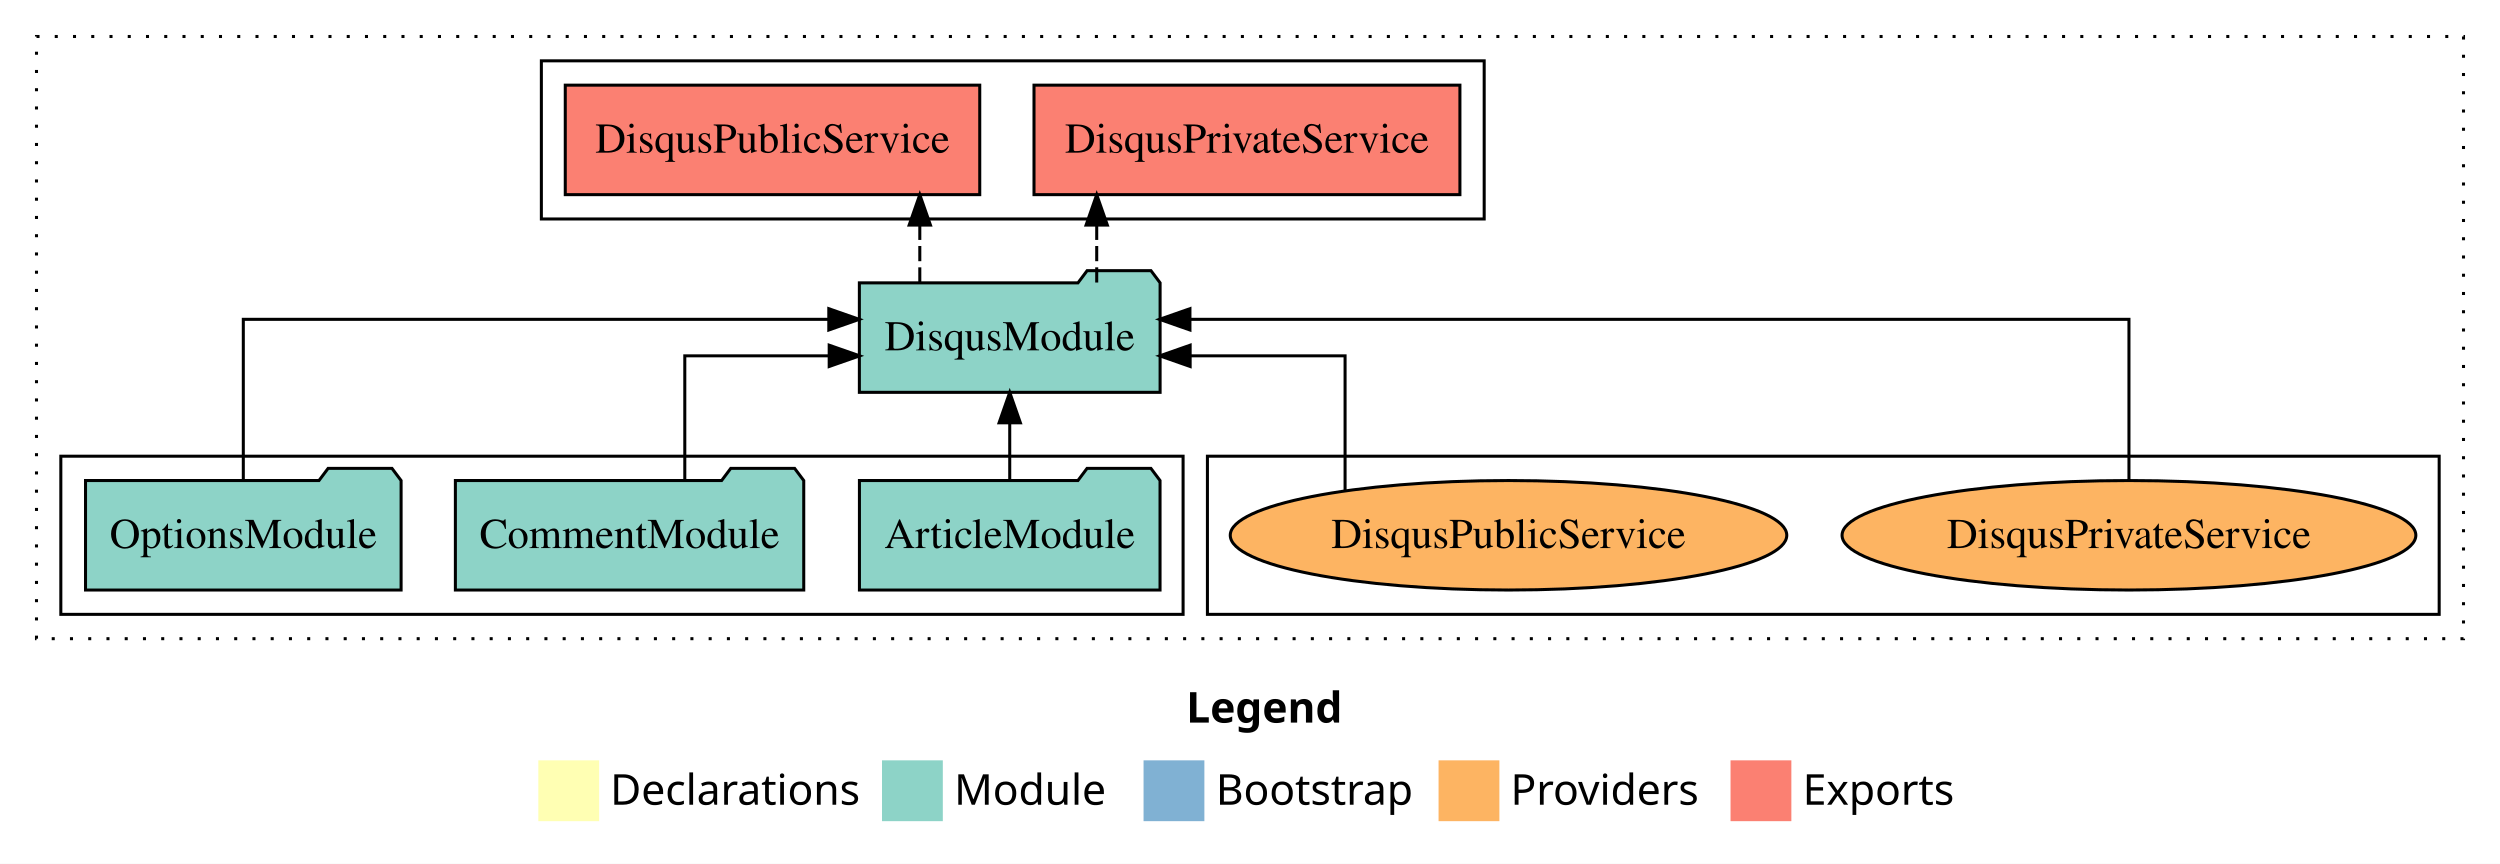
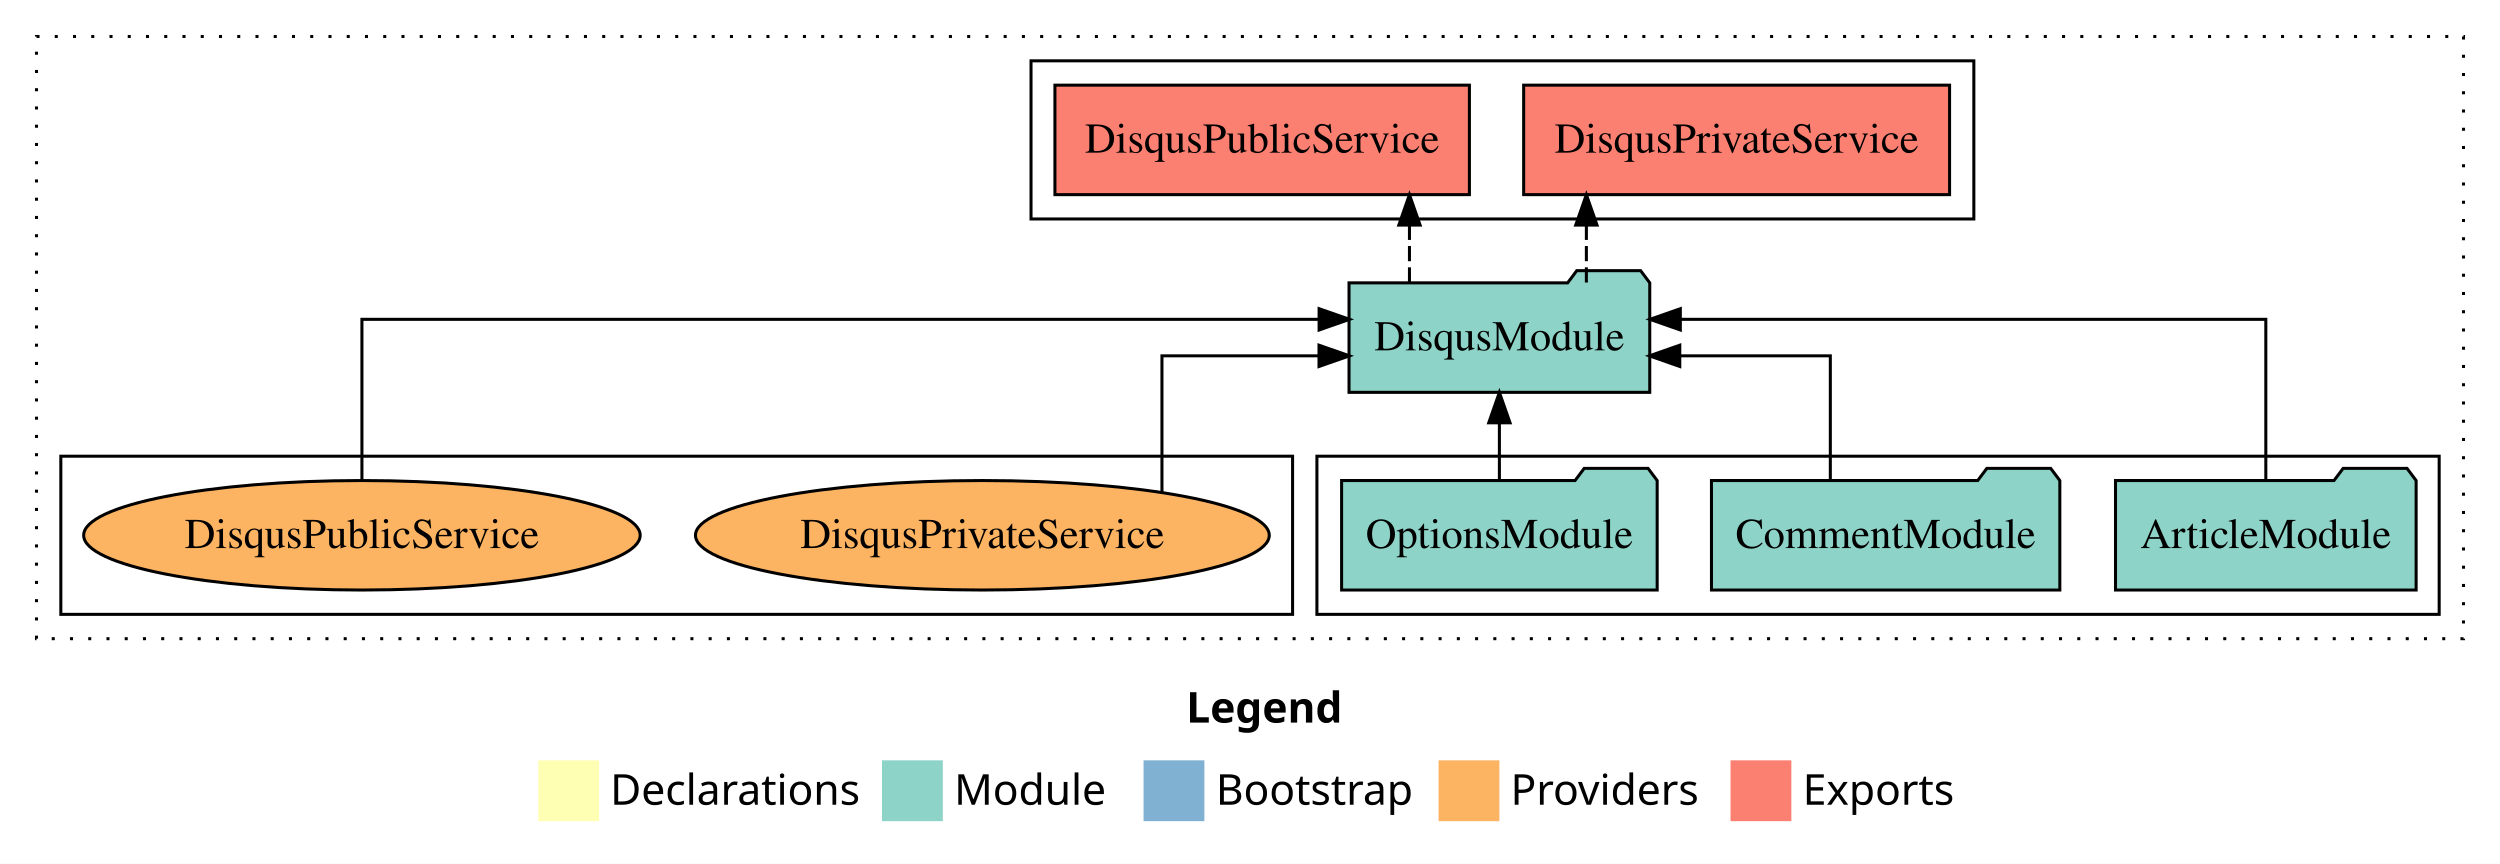
<svg xmlns="http://www.w3.org/2000/svg" width="822pt" height="284pt" viewBox="0.00 0.00 822.00 284.00">
  <g id="graph0" class="graph" transform="scale(1 1) rotate(0) translate(4 280)">
    <polygon fill="white" stroke="transparent" points="-4,4 -4,-280 818,-280 818,4 -4,4" />
    <text text-anchor="start" x="386.01" y="-42.4" font-family="Times-12" font-weight="bold" font-size="14.00">Legend</text>
    <polygon fill="#ffffb3" stroke="transparent" points="173,-10 173,-30 193,-30 193,-10 173,-10" />
    <text text-anchor="start" x="196.63" y="-15.4" font-family="Times-12" font-size="14.00">  Declarations</text>
    <polygon fill="#8dd3c7" stroke="transparent" points="286,-10 286,-30 306,-30 306,-10 286,-10" />
    <text text-anchor="start" x="309.73" y="-15.4" font-family="Times-12" font-size="14.00">  Module</text>
    <polygon fill="#80b1d3" stroke="transparent" points="372,-10 372,-30 392,-30 392,-10 372,-10" />
    <text text-anchor="start" x="395.78" y="-15.4" font-family="Times-12" font-size="14.00">  Bootstrap</text>
    <polygon fill="#fdb462" stroke="transparent" points="469,-10 469,-30 489,-30 489,-10 469,-10" />
    <text text-anchor="start" x="492.67" y="-15.4" font-family="Times-12" font-size="14.00">  Providers</text>
    <polygon fill="#fb8072" stroke="transparent" points="565,-10 565,-30 585,-30 585,-10 565,-10" />
    <text text-anchor="start" x="588.73" y="-15.4" font-family="Times-12" font-size="14.00">  Exports</text>
    <g id="clust1" class="cluster">
      <polygon fill="none" stroke="black" stroke-dasharray="1,5" points="8,-70 8,-268 806,-268 806,-70 8,-70" />
    </g>
+     <g id="clust3" class="cluster">
+       <polygon fill="none" stroke="black" points="429,-78 429,-130 798,-130 798,-78 429,-78" />
+     </g>
    <g id="clust6" class="cluster">
-       <polygon fill="none" stroke="black" points="393,-78 393,-130 798,-130 798,-78 393,-78" />
-     </g>
-     <g id="clust3" class="cluster">
-       <polygon fill="none" stroke="black" points="16,-78 16,-130 385,-130 385,-78 16,-78" />
+       <polygon fill="none" stroke="black" points="16,-78 16,-130 421,-130 421,-78 16,-78" />
    </g>
    <g id="clust4" class="cluster">
-       <polygon fill="none" stroke="black" points="174,-208 174,-260 484,-260 484,-208 174,-208" />
+       <polygon fill="none" stroke="black" points="335,-208 335,-260 645,-260 645,-208 335,-208" />
    </g>
    <g id="node1" class="node">
-       <polygon fill="#8dd3c7" stroke="black" points="377.42,-122 374.42,-126 353.42,-126 350.42,-122 278.58,-122 278.58,-86 377.42,-86 377.42,-122" />
-       <text text-anchor="middle" x="328" y="-99.8" font-family="Times,serif" font-size="14.00">ArticleModule</text>
+       <polygon fill="#8dd3c7" stroke="black" points="790.42,-122 787.42,-126 766.42,-126 763.42,-122 691.58,-122 691.58,-86 790.42,-86 790.42,-122" />
+       <text text-anchor="middle" x="741" y="-99.8" font-family="Times,serif" font-size="14.00">ArticleModule</text>
    </g>
    <g id="node4" class="node">
-       <polygon fill="#8dd3c7" stroke="black" points="377.44,-187 374.44,-191 353.44,-191 350.44,-187 278.56,-187 278.56,-151 377.44,-151 377.44,-187" />
-       <text text-anchor="middle" x="328" y="-164.8" font-family="Times,serif" font-size="14.00">DisqusModule</text>
+       <polygon fill="#8dd3c7" stroke="black" points="538.44,-187 535.44,-191 514.44,-191 511.44,-187 439.56,-187 439.56,-151 538.44,-151 538.44,-187" />
+       <text text-anchor="middle" x="489" y="-164.8" font-family="Times,serif" font-size="14.00">DisqusModule</text>
    </g>
    <g id="edge1" class="edge">
-       <path fill="none" stroke="black" d="M328,-122.11C328,-122.11 328,-140.99 328,-140.99" />
-       <polygon fill="black" stroke="black" points="324.5,-140.99 328,-150.99 331.5,-140.99 324.5,-140.99" />
+       <path fill="none" stroke="black" d="M741,-122.28C741,-143.32 741,-175 741,-175 741,-175 548.49,-175 548.49,-175" />
+       <polygon fill="black" stroke="black" points="548.49,-171.5 538.49,-175 548.49,-178.5 548.49,-171.5" />
    </g>
    <g id="node2" class="node">
-       <polygon fill="#8dd3c7" stroke="black" points="260.27,-122 257.27,-126 236.27,-126 233.27,-122 145.73,-122 145.73,-86 260.27,-86 260.27,-122" />
-       <text text-anchor="middle" x="203" y="-99.8" font-family="Times,serif" font-size="14.00">CommentModule</text>
+       <polygon fill="#8dd3c7" stroke="black" points="673.27,-122 670.27,-126 649.27,-126 646.27,-122 558.73,-122 558.73,-86 673.27,-86 673.27,-122" />
+       <text text-anchor="middle" x="616" y="-99.8" font-family="Times,serif" font-size="14.00">CommentModule</text>
    </g>
    <g id="edge2" class="edge">
-       <path fill="none" stroke="black" d="M221.16,-122.02C221.16,-139.37 221.16,-163 221.16,-163 221.16,-163 268.64,-163 268.64,-163" />
-       <polygon fill="black" stroke="black" points="268.64,-166.5 278.64,-163 268.64,-159.5 268.64,-166.5" />
+       <path fill="none" stroke="black" d="M597.81,-122.02C597.81,-139.37 597.81,-163 597.81,-163 597.81,-163 548.31,-163 548.31,-163" />
+       <polygon fill="black" stroke="black" points="548.31,-159.5 538.31,-163 548.31,-166.5 548.31,-159.5" />
    </g>
    <g id="node3" class="node">
-       <polygon fill="#8dd3c7" stroke="black" points="127.88,-122 124.88,-126 103.88,-126 100.88,-122 24.12,-122 24.12,-86 127.88,-86 127.88,-122" />
-       <text text-anchor="middle" x="76" y="-99.8" font-family="Times,serif" font-size="14.00">OptionsModule</text>
+       <polygon fill="#8dd3c7" stroke="black" points="540.88,-122 537.88,-126 516.88,-126 513.88,-122 437.12,-122 437.12,-86 540.88,-86 540.88,-122" />
+       <text text-anchor="middle" x="489" y="-99.8" font-family="Times,serif" font-size="14.00">OptionsModule</text>
    </g>
    <g id="edge3" class="edge">
-       <path fill="none" stroke="black" d="M76,-122.28C76,-143.32 76,-175 76,-175 76,-175 268.51,-175 268.51,-175" />
-       <polygon fill="black" stroke="black" points="268.51,-178.5 278.51,-175 268.51,-171.5 268.51,-178.5" />
+       <path fill="none" stroke="black" d="M489,-122.11C489,-122.11 489,-140.99 489,-140.99" />
+       <polygon fill="black" stroke="black" points="485.5,-140.99 489,-150.99 492.5,-140.99 485.5,-140.99" />
    </g>
    <g id="node5" class="node">
-       <polygon fill="#fb8072" stroke="black" points="476.02,-252 335.98,-252 335.98,-216 476.02,-216 476.02,-252" />
-       <text text-anchor="middle" x="406" y="-229.8" font-family="Times,serif" font-size="14.00">DisqusPrivateService </text>
+       <polygon fill="#fb8072" stroke="black" points="637.02,-252 496.98,-252 496.98,-216 637.02,-216 637.02,-252" />
+       <text text-anchor="middle" x="567" y="-229.8" font-family="Times,serif" font-size="14.00">DisqusPrivateService </text>
    </g>
    <g id="edge4" class="edge">
-       <path fill="none" stroke="black" stroke-dasharray="5,2" d="M356.6,-187.11C356.6,-187.11 356.6,-205.99 356.6,-205.99" />
-       <polygon fill="black" stroke="black" points="353.1,-205.99 356.6,-215.99 360.1,-205.99 353.1,-205.99" />
+       <path fill="none" stroke="black" stroke-dasharray="5,2" d="M517.6,-187.11C517.6,-187.11 517.6,-205.99 517.6,-205.99" />
+       <polygon fill="black" stroke="black" points="514.1,-205.99 517.6,-215.99 521.1,-205.99 514.1,-205.99" />
    </g>
    <g id="node6" class="node">
-       <polygon fill="#fb8072" stroke="black" points="318.14,-252 181.86,-252 181.86,-216 318.14,-216 318.14,-252" />
-       <text text-anchor="middle" x="250" y="-229.8" font-family="Times,serif" font-size="14.00">DisqusPublicService </text>
+       <polygon fill="#fb8072" stroke="black" points="479.14,-252 342.86,-252 342.86,-216 479.14,-216 479.14,-252" />
+       <text text-anchor="middle" x="411" y="-229.8" font-family="Times,serif" font-size="14.00">DisqusPublicService </text>
    </g>
    <g id="edge5" class="edge">
-       <path fill="none" stroke="black" stroke-dasharray="5,2" d="M298.43,-187.11C298.43,-187.11 298.43,-205.99 298.43,-205.99" />
-       <polygon fill="black" stroke="black" points="294.93,-205.99 298.43,-215.99 301.93,-205.99 294.93,-205.99" />
+       <path fill="none" stroke="black" stroke-dasharray="5,2" d="M459.43,-187.11C459.43,-187.11 459.43,-205.99 459.43,-205.99" />
+       <polygon fill="black" stroke="black" points="455.93,-205.99 459.43,-215.99 462.93,-205.99 455.93,-205.99" />
    </g>
    <g id="node7" class="node">
-       <ellipse fill="#fdb462" stroke="black" cx="696" cy="-104" rx="94.33" ry="18" />
-       <text text-anchor="middle" x="696" y="-99.8" font-family="Times,serif" font-size="14.00">DisqusPrivateService</text>
+       <ellipse fill="#fdb462" stroke="black" cx="319" cy="-104" rx="94.33" ry="18" />
+       <text text-anchor="middle" x="319" y="-99.8" font-family="Times,serif" font-size="14.00">DisqusPrivateService</text>
    </g>
    <g id="edge6" class="edge">
-       <path fill="none" stroke="black" d="M696,-122.28C696,-143.32 696,-175 696,-175 696,-175 387.25,-175 387.25,-175" />
-       <polygon fill="black" stroke="black" points="387.25,-171.5 377.25,-175 387.25,-178.5 387.25,-171.5" />
+       <path fill="none" stroke="black" d="M378.05,-118.28C378.05,-135.74 378.05,-163 378.05,-163 378.05,-163 429.69,-163 429.69,-163" />
+       <polygon fill="black" stroke="black" points="429.69,-166.5 439.69,-163 429.69,-159.5 429.69,-166.5" />
    </g>
    <g id="node8" class="node">
-       <ellipse fill="#fdb462" stroke="black" cx="492" cy="-104" rx="91.49" ry="18" />
-       <text text-anchor="middle" x="492" y="-99.8" font-family="Times,serif" font-size="14.00">DisqusPublicService</text>
+       <ellipse fill="#fdb462" stroke="black" cx="115" cy="-104" rx="91.49" ry="18" />
+       <text text-anchor="middle" x="115" y="-99.8" font-family="Times,serif" font-size="14.00">DisqusPublicService</text>
    </g>
    <g id="edge7" class="edge">
-       <path fill="none" stroke="black" d="M438.26,-118.58C438.26,-136.06 438.26,-163 438.26,-163 438.26,-163 387.32,-163 387.32,-163" />
-       <polygon fill="black" stroke="black" points="387.32,-159.5 377.32,-163 387.32,-166.5 387.32,-159.5" />
+       <path fill="none" stroke="black" d="M115,-122.28C115,-143.32 115,-175 115,-175 115,-175 429.72,-175 429.72,-175" />
+       <polygon fill="black" stroke="black" points="429.72,-178.5 439.72,-175 429.72,-171.5 429.72,-178.5" />
    </g>
  </g>
</svg>
